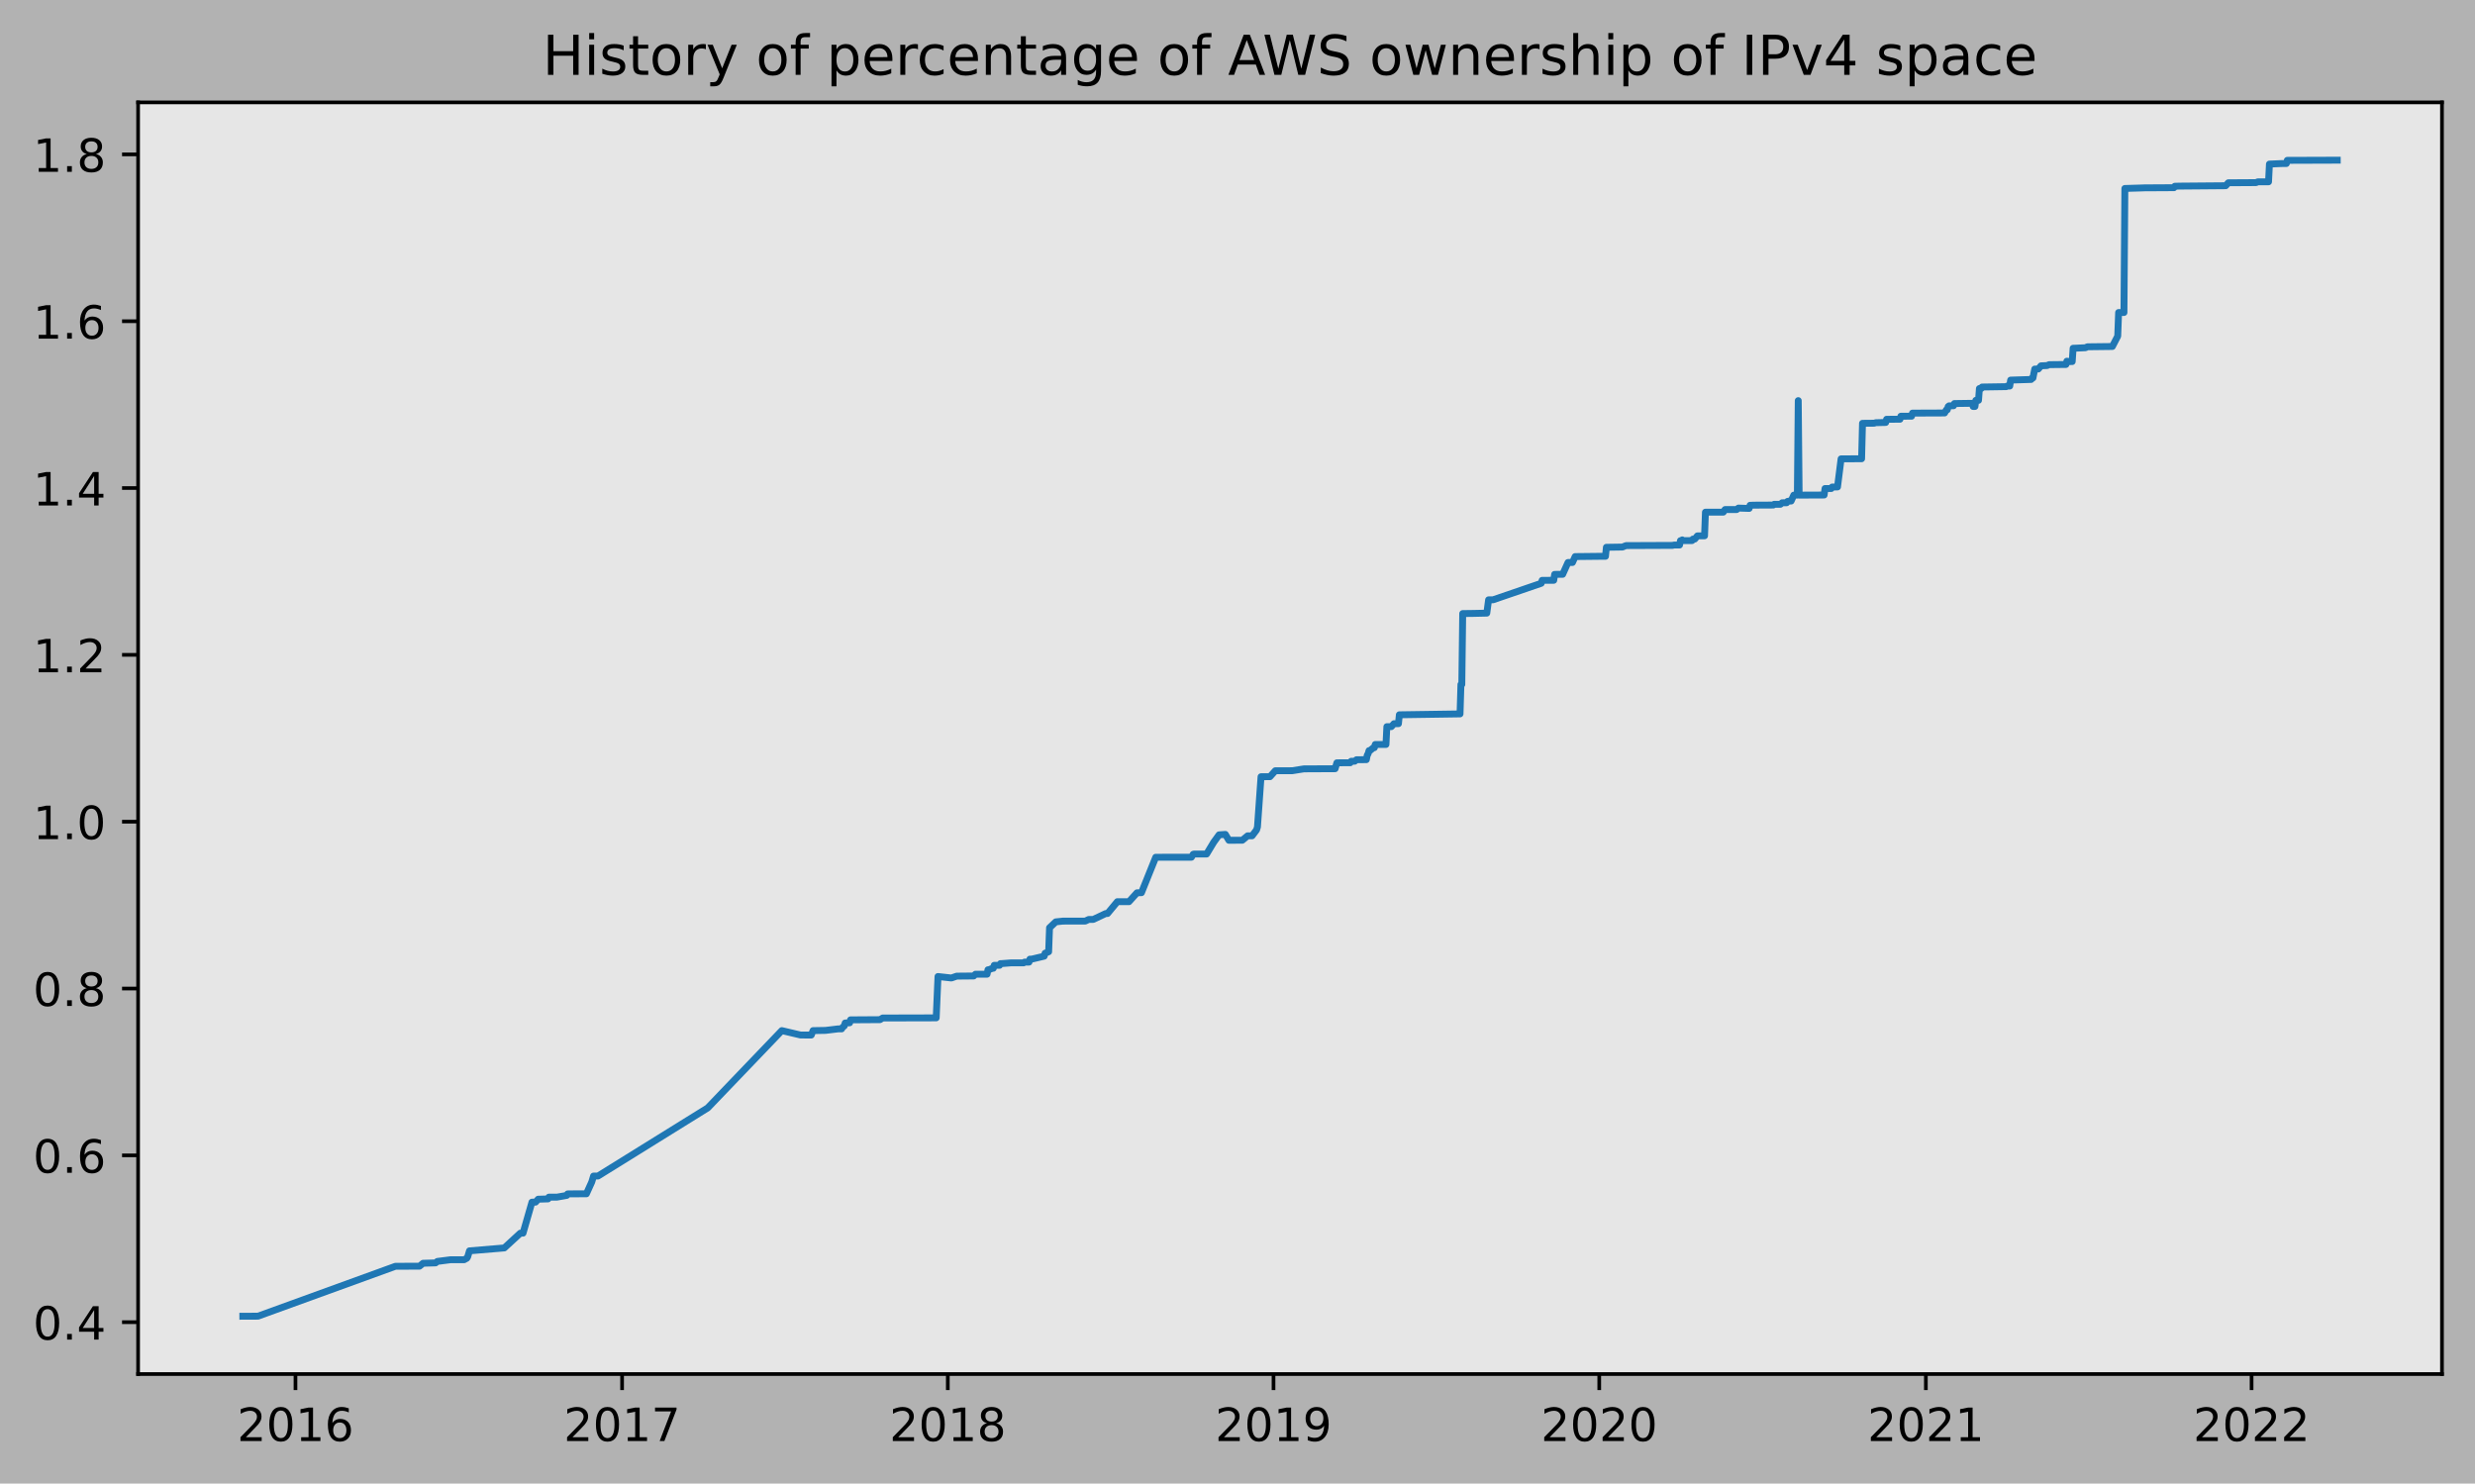
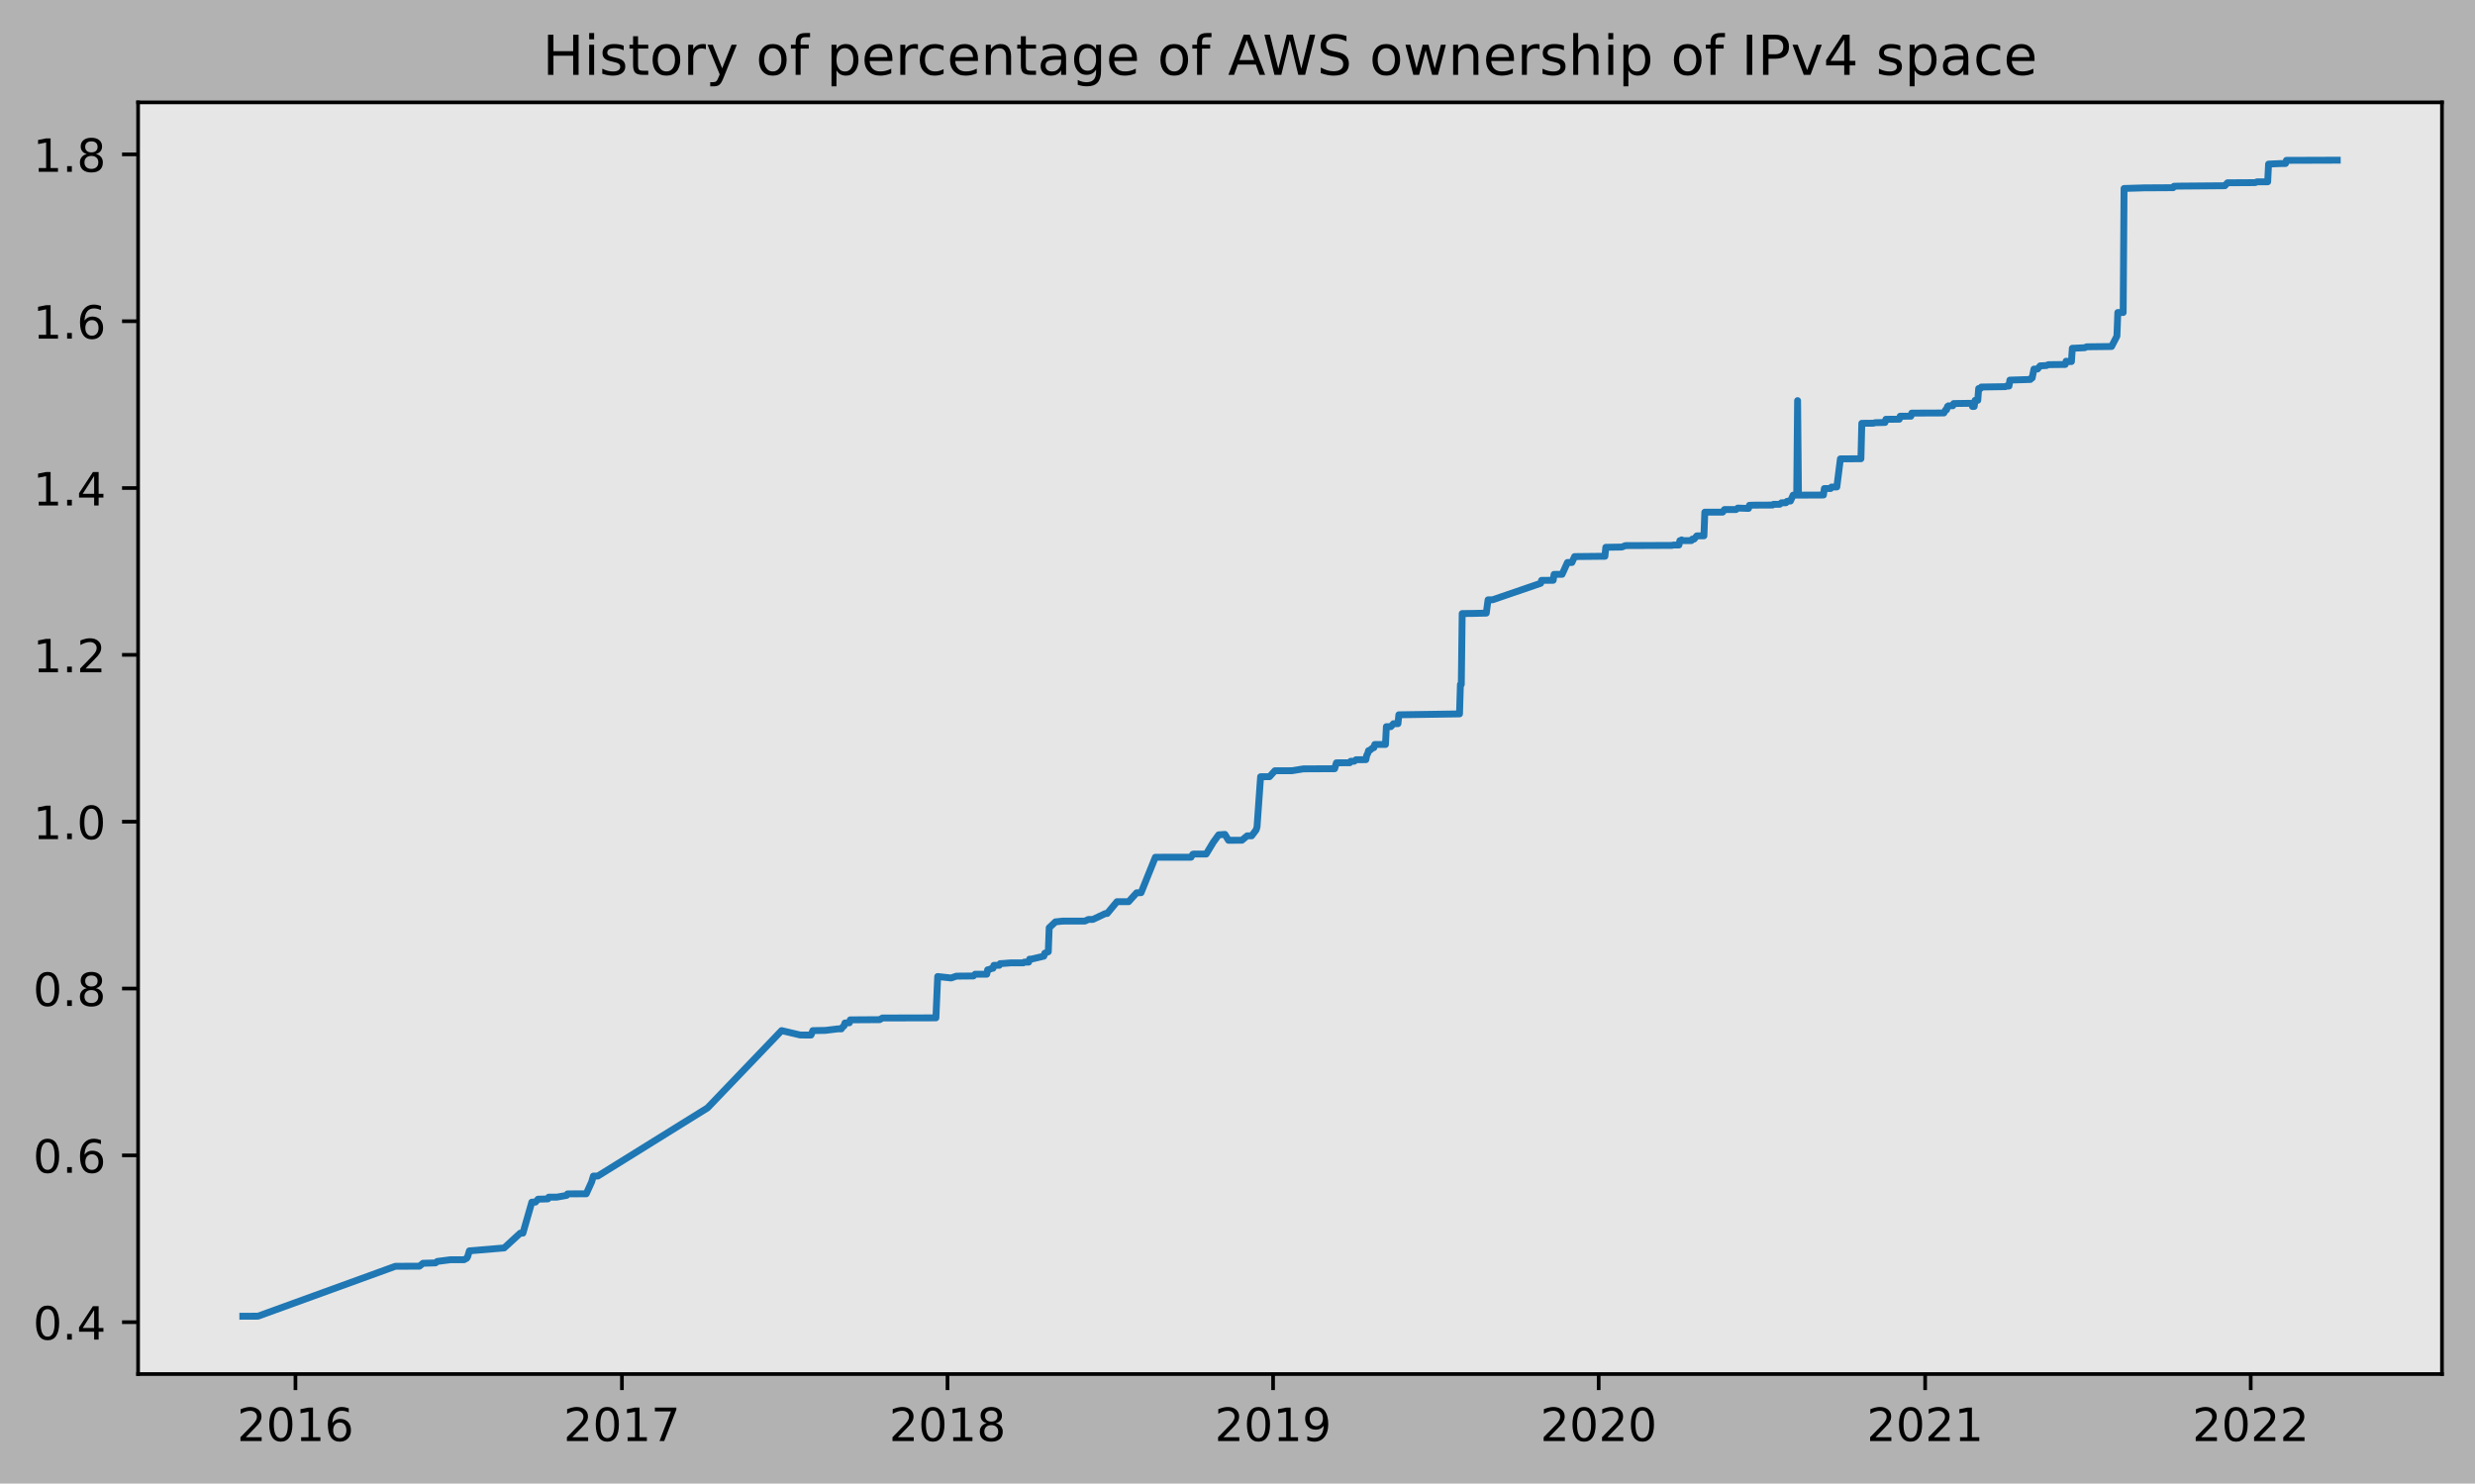
<svg xmlns="http://www.w3.org/2000/svg" xmlns:xlink="http://www.w3.org/1999/xlink" height="323.396pt" version="1.1" viewBox="0 0 539.503 323.396" width="539.503pt">
  <defs>
    <style type="text/css">
*{stroke-linecap:butt;stroke-linejoin:round;}
  </style>
  </defs>
  <g id="figure_1">
    <g id="patch_1">
      <path d="M 0 323.396  L 539.503 323.396  L 539.503 0  L 0 0  z " style="fill:#b2b2b2;" />
    </g>
    <g id="axes_1">
      <g id="patch_2">
        <path d="M 30.103 299.518  L 532.303 299.518  L 532.303 22.318  L 30.103 22.318  z " style="fill:#e6e6e6;" />
      </g>
      <g id="matplotlib.axis_1">
        <g id="xtick_1">
          <g id="line2d_1">
            <defs>
-               <path d="M 0 0  L 0 3.5  " id="m721cb7dba6" style="stroke:#000000;stroke-width:0.8;" />
-             </defs>
-             <g>
-               <use style="stroke:#000000;stroke-width:0.8;" x="64.407" xlink:href="#m721cb7dba6" y="299.518" />
+               <path d="M 0 0  L 0 3.5  " id="mf78ca46d2e" style="stroke:#000000;stroke-width:0.8;" />
+             </defs>
+             <g>
+               <use style="stroke:#000000;stroke-width:0.8;" x="64.402" xlink:href="#mf78ca46d2e" y="299.518" />
            </g>
          </g>
          <g id="text_1">
            <defs>
              <path d="M 19.188 8.297  L 53.609 8.297  L 53.609 0  L 7.328 0  L 7.328 8.297  Q 12.938 14.109 22.625 23.891  Q 32.328 33.688 34.812 36.531  Q 39.547 41.844 41.422 45.531  Q 43.312 49.219 43.312 52.781  Q 43.312 58.594 39.234 62.25  Q 35.156 65.922 28.609 65.922  Q 23.969 65.922 18.812 64.312  Q 13.672 62.703 7.812 59.422  L 7.812 69.391  Q 13.766 71.781 18.938 73  Q 24.125 74.219 28.422 74.219  Q 39.75 74.219 46.484 68.547  Q 53.219 62.891 53.219 53.422  Q 53.219 48.922 51.531 44.891  Q 49.859 40.875 45.406 35.406  Q 44.188 33.984 37.641 27.219  Q 31.109 20.453 19.188 8.297  z " id="DejaVuSans-50" />
              <path d="M 31.781 66.406  Q 24.172 66.406 20.328 58.906  Q 16.5 51.422 16.5 36.375  Q 16.5 21.391 20.328 13.891  Q 24.172 6.391 31.781 6.391  Q 39.453 6.391 43.281 13.891  Q 47.125 21.391 47.125 36.375  Q 47.125 51.422 43.281 58.906  Q 39.453 66.406 31.781 66.406  z M 31.781 74.219  Q 44.047 74.219 50.516 64.516  Q 56.984 54.828 56.984 36.375  Q 56.984 17.969 50.516 8.266  Q 44.047 -1.422 31.781 -1.422  Q 19.531 -1.422 13.062 8.266  Q 6.594 17.969 6.594 36.375  Q 6.594 54.828 13.062 64.516  Q 19.531 74.219 31.781 74.219  z " id="DejaVuSans-48" />
              <path d="M 12.406 8.297  L 28.516 8.297  L 28.516 63.922  L 10.984 60.406  L 10.984 69.391  L 28.422 72.906  L 38.281 72.906  L 38.281 8.297  L 54.391 8.297  L 54.391 0  L 12.406 0  z " id="DejaVuSans-49" />
              <path d="M 33.016 40.375  Q 26.375 40.375 22.484 35.828  Q 18.609 31.297 18.609 23.391  Q 18.609 15.531 22.484 10.953  Q 26.375 6.391 33.016 6.391  Q 39.656 6.391 43.531 10.953  Q 47.406 15.531 47.406 23.391  Q 47.406 31.297 43.531 35.828  Q 39.656 40.375 33.016 40.375  z M 52.594 71.297  L 52.594 62.312  Q 48.875 64.062 45.094 64.984  Q 41.312 65.922 37.594 65.922  Q 27.828 65.922 22.672 59.328  Q 17.531 52.734 16.797 39.406  Q 19.672 43.656 24.016 45.922  Q 28.375 48.188 33.594 48.188  Q 44.578 48.188 50.953 41.516  Q 57.328 34.859 57.328 23.391  Q 57.328 12.156 50.688 5.359  Q 44.047 -1.422 33.016 -1.422  Q 20.359 -1.422 13.672 8.266  Q 6.984 17.969 6.984 36.375  Q 6.984 53.656 15.188 63.938  Q 23.391 74.219 37.203 74.219  Q 40.922 74.219 44.703 73.484  Q 48.484 72.75 52.594 71.297  z " id="DejaVuSans-54" />
            </defs>
-             <g transform="translate(51.68225 314.1166)scale(0.1 -0.1)">
+             <g transform="translate(51.67737 314.1166)scale(0.1 -0.1)">
              <use xlink:href="#DejaVuSans-50" />
              <use x="63.623" xlink:href="#DejaVuSans-48" />
              <use x="127.246" xlink:href="#DejaVuSans-49" />
              <use x="190.869" xlink:href="#DejaVuSans-54" />
            </g>
          </g>
        </g>
        <g id="xtick_2">
          <g id="line2d_2">
            <g>
-               <use style="stroke:#000000;stroke-width:0.8;" x="135.603" xlink:href="#m721cb7dba6" y="299.518" />
+               <use style="stroke:#000000;stroke-width:0.8;" x="135.567" xlink:href="#mf78ca46d2e" y="299.518" />
            </g>
          </g>
          <g id="text_2">
            <defs>
              <path d="M 8.203 72.906  L 55.078 72.906  L 55.078 68.703  L 28.609 0  L 18.312 0  L 43.219 64.594  L 8.203 64.594  z " id="DejaVuSans-55" />
            </defs>
-             <g transform="translate(122.8777 314.1166)scale(0.1 -0.1)">
+             <g transform="translate(122.8425 314.1166)scale(0.1 -0.1)">
              <use xlink:href="#DejaVuSans-50" />
              <use x="63.623" xlink:href="#DejaVuSans-48" />
              <use x="127.246" xlink:href="#DejaVuSans-49" />
              <use x="190.869" xlink:href="#DejaVuSans-55" />
            </g>
          </g>
        </g>
        <g id="xtick_3">
          <g id="line2d_3">
            <g>
-               <use style="stroke:#000000;stroke-width:0.8;" x="206.604" xlink:href="#m721cb7dba6" y="299.518" />
+               <use style="stroke:#000000;stroke-width:0.8;" x="206.538" xlink:href="#mf78ca46d2e" y="299.518" />
            </g>
          </g>
          <g id="text_3">
            <defs>
              <path d="M 31.781 34.625  Q 24.75 34.625 20.719 30.859  Q 16.703 27.094 16.703 20.516  Q 16.703 13.922 20.719 10.156  Q 24.75 6.391 31.781 6.391  Q 38.812 6.391 42.859 10.172  Q 46.922 13.969 46.922 20.516  Q 46.922 27.094 42.891 30.859  Q 38.875 34.625 31.781 34.625  z M 21.922 38.812  Q 15.578 40.375 12.031 44.719  Q 8.5 49.078 8.5 55.328  Q 8.5 64.062 14.719 69.141  Q 20.953 74.219 31.781 74.219  Q 42.672 74.219 48.875 69.141  Q 55.078 64.062 55.078 55.328  Q 55.078 49.078 51.531 44.719  Q 48 40.375 41.703 38.812  Q 48.828 37.156 52.797 32.312  Q 56.781 27.484 56.781 20.516  Q 56.781 9.906 50.312 4.234  Q 43.844 -1.422 31.781 -1.422  Q 19.734 -1.422 13.25 4.234  Q 6.781 9.906 6.781 20.516  Q 6.781 27.484 10.781 32.312  Q 14.797 37.156 21.922 38.812  z M 18.312 54.391  Q 18.312 48.734 21.844 45.562  Q 25.391 42.391 31.781 42.391  Q 38.141 42.391 41.719 45.562  Q 45.312 48.734 45.312 54.391  Q 45.312 60.062 41.719 63.234  Q 38.141 66.406 31.781 66.406  Q 25.391 66.406 21.844 63.234  Q 18.312 60.062 18.312 54.391  z " id="DejaVuSans-56" />
            </defs>
-             <g transform="translate(193.8786 314.1166)scale(0.1 -0.1)">
+             <g transform="translate(193.8131 314.1166)scale(0.1 -0.1)">
              <use xlink:href="#DejaVuSans-50" />
              <use x="63.623" xlink:href="#DejaVuSans-48" />
              <use x="127.246" xlink:href="#DejaVuSans-49" />
              <use x="190.869" xlink:href="#DejaVuSans-56" />
            </g>
          </g>
        </g>
        <g id="xtick_4">
          <g id="line2d_4">
            <g>
-               <use style="stroke:#000000;stroke-width:0.8;" x="277.604" xlink:href="#m721cb7dba6" y="299.518" />
+               <use style="stroke:#000000;stroke-width:0.8;" x="277.509" xlink:href="#mf78ca46d2e" y="299.518" />
            </g>
          </g>
          <g id="text_4">
            <defs>
              <path d="M 10.984 1.516  L 10.984 10.5  Q 14.703 8.734 18.5 7.812  Q 22.312 6.891 25.984 6.891  Q 35.75 6.891 40.891 13.453  Q 46.047 20.016 46.781 33.406  Q 43.953 29.203 39.594 26.953  Q 35.25 24.703 29.984 24.703  Q 19.047 24.703 12.672 31.312  Q 6.297 37.938 6.297 49.422  Q 6.297 60.641 12.938 67.422  Q 19.578 74.219 30.609 74.219  Q 43.266 74.219 49.922 64.516  Q 56.594 54.828 56.594 36.375  Q 56.594 19.141 48.406 8.859  Q 40.234 -1.422 26.422 -1.422  Q 22.703 -1.422 18.891 -0.688  Q 15.094 0.047 10.984 1.516  z M 30.609 32.422  Q 37.25 32.422 41.125 36.953  Q 45.016 41.5 45.016 49.422  Q 45.016 57.281 41.125 61.844  Q 37.25 66.406 30.609 66.406  Q 23.969 66.406 20.094 61.844  Q 16.219 57.281 16.219 49.422  Q 16.219 41.5 20.094 36.953  Q 23.969 32.422 30.609 32.422  z " id="DejaVuSans-57" />
            </defs>
-             <g transform="translate(264.8795 314.1166)scale(0.1 -0.1)">
+             <g transform="translate(264.7838 314.1166)scale(0.1 -0.1)">
              <use xlink:href="#DejaVuSans-50" />
              <use x="63.623" xlink:href="#DejaVuSans-48" />
              <use x="127.246" xlink:href="#DejaVuSans-49" />
              <use x="190.869" xlink:href="#DejaVuSans-57" />
            </g>
          </g>
        </g>
        <g id="xtick_5">
          <g id="line2d_5">
            <g>
-               <use style="stroke:#000000;stroke-width:0.8;" x="348.605" xlink:href="#m721cb7dba6" y="299.518" />
+               <use style="stroke:#000000;stroke-width:0.8;" x="348.479" xlink:href="#mf78ca46d2e" y="299.518" />
            </g>
          </g>
          <g id="text_5">
-             <g transform="translate(335.8803 314.1166)scale(0.1 -0.1)">
+             <g transform="translate(335.7544 314.1166)scale(0.1 -0.1)">
              <use xlink:href="#DejaVuSans-50" />
              <use x="63.623" xlink:href="#DejaVuSans-48" />
              <use x="127.246" xlink:href="#DejaVuSans-50" />
              <use x="190.869" xlink:href="#DejaVuSans-48" />
            </g>
          </g>
        </g>
        <g id="xtick_6">
          <g id="line2d_6">
            <g>
-               <use style="stroke:#000000;stroke-width:0.8;" x="419.801" xlink:href="#m721cb7dba6" y="299.518" />
+               <use style="stroke:#000000;stroke-width:0.8;" x="419.645" xlink:href="#mf78ca46d2e" y="299.518" />
            </g>
          </g>
          <g id="text_6">
-             <g transform="translate(407.0758 314.1166)scale(0.1 -0.1)">
+             <g transform="translate(406.9195 314.1166)scale(0.1 -0.1)">
              <use xlink:href="#DejaVuSans-50" />
              <use x="63.623" xlink:href="#DejaVuSans-48" />
              <use x="127.246" xlink:href="#DejaVuSans-50" />
              <use x="190.869" xlink:href="#DejaVuSans-49" />
            </g>
          </g>
        </g>
        <g id="xtick_7">
          <g id="line2d_7">
            <g>
-               <use style="stroke:#000000;stroke-width:0.8;" x="490.802" xlink:href="#m721cb7dba6" y="299.518" />
+               <use style="stroke:#000000;stroke-width:0.8;" x="490.615" xlink:href="#mf78ca46d2e" y="299.518" />
            </g>
          </g>
          <g id="text_7">
-             <g transform="translate(478.0766 314.1166)scale(0.1 -0.1)">
+             <g transform="translate(477.8902 314.1166)scale(0.1 -0.1)">
              <use xlink:href="#DejaVuSans-50" />
              <use x="63.623" xlink:href="#DejaVuSans-48" />
              <use x="127.246" xlink:href="#DejaVuSans-50" />
              <use x="190.869" xlink:href="#DejaVuSans-50" />
            </g>
          </g>
        </g>
      </g>
      <g id="matplotlib.axis_2">
        <g id="ytick_1">
          <g id="line2d_8">
            <defs>
-               <path d="M 0 0  L -3.5 0  " id="m7c8706735f" style="stroke:#000000;stroke-width:0.8;" />
-             </defs>
-             <g>
-               <use style="stroke:#000000;stroke-width:0.8;" x="30.103" xlink:href="#m7c8706735f" y="288.212" />
+               <path d="M 0 0  L -3.5 0  " id="ma4e7787e62" style="stroke:#000000;stroke-width:0.8;" />
+             </defs>
+             <g>
+               <use style="stroke:#000000;stroke-width:0.8;" x="30.103" xlink:href="#ma4e7787e62" y="288.212" />
            </g>
          </g>
          <g id="text_8">
            <defs>
              <path d="M 10.688 12.406  L 21 12.406  L 21 0  L 10.688 0  z " id="DejaVuSans-46" />
              <path d="M 37.797 64.312  L 12.891 25.391  L 37.797 25.391  z M 35.203 72.906  L 47.609 72.906  L 47.609 25.391  L 58.016 25.391  L 58.016 17.188  L 47.609 17.188  L 47.609 0  L 37.797 0  L 37.797 17.188  L 4.891 17.188  L 4.891 26.703  z " id="DejaVuSans-52" />
            </defs>
            <g transform="translate(7.2 292.0115)scale(0.1 -0.1)">
              <use xlink:href="#DejaVuSans-48" />
              <use x="63.623" xlink:href="#DejaVuSans-46" />
              <use x="95.41" xlink:href="#DejaVuSans-52" />
            </g>
          </g>
        </g>
        <g id="ytick_2">
          <g id="line2d_9">
            <g>
-               <use style="stroke:#000000;stroke-width:0.8;" x="30.103" xlink:href="#m7c8706735f" y="251.847" />
+               <use style="stroke:#000000;stroke-width:0.8;" x="30.103" xlink:href="#ma4e7787e62" y="251.847" />
            </g>
          </g>
          <g id="text_9">
            <g transform="translate(7.2 255.646)scale(0.1 -0.1)">
              <use xlink:href="#DejaVuSans-48" />
              <use x="63.623" xlink:href="#DejaVuSans-46" />
              <use x="95.41" xlink:href="#DejaVuSans-54" />
            </g>
          </g>
        </g>
        <g id="ytick_3">
          <g id="line2d_10">
            <g>
-               <use style="stroke:#000000;stroke-width:0.8;" x="30.103" xlink:href="#m7c8706735f" y="215.481" />
+               <use style="stroke:#000000;stroke-width:0.8;" x="30.103" xlink:href="#ma4e7787e62" y="215.481" />
            </g>
          </g>
          <g id="text_10">
            <g transform="translate(7.2 219.2805)scale(0.1 -0.1)">
              <use xlink:href="#DejaVuSans-48" />
              <use x="63.623" xlink:href="#DejaVuSans-46" />
              <use x="95.41" xlink:href="#DejaVuSans-56" />
            </g>
          </g>
        </g>
        <g id="ytick_4">
          <g id="line2d_11">
            <g>
-               <use style="stroke:#000000;stroke-width:0.8;" x="30.103" xlink:href="#m7c8706735f" y="179.116" />
+               <use style="stroke:#000000;stroke-width:0.8;" x="30.103" xlink:href="#ma4e7787e62" y="179.116" />
            </g>
          </g>
          <g id="text_11">
            <g transform="translate(7.2 182.9151)scale(0.1 -0.1)">
              <use xlink:href="#DejaVuSans-49" />
              <use x="63.623" xlink:href="#DejaVuSans-46" />
              <use x="95.41" xlink:href="#DejaVuSans-48" />
            </g>
          </g>
        </g>
        <g id="ytick_5">
          <g id="line2d_12">
            <g>
-               <use style="stroke:#000000;stroke-width:0.8;" x="30.103" xlink:href="#m7c8706735f" y="142.75" />
+               <use style="stroke:#000000;stroke-width:0.8;" x="30.103" xlink:href="#ma4e7787e62" y="142.75" />
            </g>
          </g>
          <g id="text_12">
            <g transform="translate(7.2 146.5496)scale(0.1 -0.1)">
              <use xlink:href="#DejaVuSans-49" />
              <use x="63.623" xlink:href="#DejaVuSans-46" />
              <use x="95.41" xlink:href="#DejaVuSans-50" />
            </g>
          </g>
        </g>
        <g id="ytick_6">
          <g id="line2d_13">
            <g>
-               <use style="stroke:#000000;stroke-width:0.8;" x="30.103" xlink:href="#m7c8706735f" y="106.385" />
+               <use style="stroke:#000000;stroke-width:0.8;" x="30.103" xlink:href="#ma4e7787e62" y="106.385" />
            </g>
          </g>
          <g id="text_13">
            <g transform="translate(7.2 110.1841)scale(0.1 -0.1)">
              <use xlink:href="#DejaVuSans-49" />
              <use x="63.623" xlink:href="#DejaVuSans-46" />
              <use x="95.41" xlink:href="#DejaVuSans-52" />
            </g>
          </g>
        </g>
        <g id="ytick_7">
          <g id="line2d_14">
            <g>
-               <use style="stroke:#000000;stroke-width:0.8;" x="30.103" xlink:href="#m7c8706735f" y="70.019" />
+               <use style="stroke:#000000;stroke-width:0.8;" x="30.103" xlink:href="#ma4e7787e62" y="70.019" />
            </g>
          </g>
          <g id="text_14">
            <g transform="translate(7.2 73.81862)scale(0.1 -0.1)">
              <use xlink:href="#DejaVuSans-49" />
              <use x="63.623" xlink:href="#DejaVuSans-46" />
              <use x="95.41" xlink:href="#DejaVuSans-54" />
            </g>
          </g>
        </g>
        <g id="ytick_8">
          <g id="line2d_15">
            <g>
-               <use style="stroke:#000000;stroke-width:0.8;" x="30.103" xlink:href="#m7c8706735f" y="33.654" />
+               <use style="stroke:#000000;stroke-width:0.8;" x="30.103" xlink:href="#ma4e7787e62" y="33.654" />
            </g>
          </g>
          <g id="text_15">
            <g transform="translate(7.2 37.45314)scale(0.1 -0.1)">
              <use xlink:href="#DejaVuSans-49" />
              <use x="63.623" xlink:href="#DejaVuSans-46" />
              <use x="95.41" xlink:href="#DejaVuSans-56" />
            </g>
          </g>
        </g>
      </g>
      <g id="line2d_16">
-         <path clip-path="url(#p36538a8942)" d="M 52.93 286.918  L 56.237 286.904  L 86.194 276.028  L 91.446 276.004  L 92.224 275.37  L 94.947 275.29  L 95.336 274.969  L 98.254 274.596  L 101.172 274.598  L 101.756 274.276  L 101.95 273.954  L 102.339 272.662  L 109.926 272.029  L 113.427 268.809  L 114.011 268.806  L 115.956 262.047  L 116.734 262.047  L 117.318 261.403  L 119.457 261.339  L 119.652 260.954  L 121.402 260.954  L 123.542 260.576  L 123.737 260.254  L 124.126 260.239  L 127.822 260.228  L 128.989 257.653  L 129.378 256.365  L 130.351 256.355  L 154.277 241.498  L 170.422 224.654  L 174.507 225.616  L 176.842 225.622  L 177.231 224.657  L 179.954 224.609  L 182.677 224.28  L 183.455 224.28  L 183.65 223.958  L 184.039 223.637  L 184.233 222.993  L 185.206 222.953  L 185.401 222.309  L 191.82 222.267  L 192.403 221.905  L 204.075 221.875  L 204.464 212.863  L 207.382 213.185  L 208.549 212.781  L 212.245 212.746  L 212.634 212.359  L 215.163 212.36  L 215.357 211.394  L 215.552 211.392  L 216.33 211.068  L 216.524 211.067  L 216.719 210.424  L 217.886 210.422  L 218.08 210.054  L 218.275 210.052  L 220.415 209.887  L 223.138 209.886  L 223.333 209.725  L 224.305 209.724  L 224.5 209.08  L 224.889 209.075  L 227.612 208.431  L 227.807 207.787  L 228.585 207.466  L 228.779 202.235  L 230.141 200.948  L 231.697 200.787  L 236.56 200.78  L 237.338 200.418  L 238.311 200.418  L 241.034 199.131  L 241.423 199.127  L 243.563 196.551  L 246.092 196.555  L 247.842 194.618  L 248.815 194.592  L 251.927 186.865  L 259.708 186.86  L 260.097 186.216  L 260.292 186.166  L 263.015 186.162  L 264.571 183.587  L 265.739 181.978  L 267.1 181.881  L 267.878 183.169  L 270.796 183.157  L 271.963 182.192  L 272.936 182.19  L 273.909 180.903  L 274.103 180.254  L 274.881 169.311  L 276.826 169.306  L 277.993 168.013  L 281.689 168.002  L 284.218 167.6  L 291.027 167.567  L 291.416 166.279  L 294.333 166.264  L 294.528 165.942  L 295.306 165.931  L 295.695 165.609  L 297.835 165.592  L 298.029 164.626  L 298.224 164.304  L 298.418 163.625  L 298.613 163.624  L 299.391 162.98  L 299.586 162.98  L 299.78 162.283  L 302.114 162.279  L 302.309 158.401  L 303.281 158.395  L 303.865 157.75  L 304.838 157.745  L 305.032 155.811  L 318.26 155.617  L 318.454 149.195  L 318.649 149.195  L 318.843 133.745  L 321.178 133.716  L 324.095 133.65  L 324.484 130.754  L 325.457 130.747  L 335.961 127.147  L 336.156 126.503  L 338.685 126.493  L 338.879 125.205  L 340.63 125.188  L 341.797 122.613  L 342.77 122.612  L 343.353 121.324  L 348.8 121.267  L 349.967 121.262  L 350.162 119.301  L 353.663 119.246  L 354.441 118.929  L 364.556 118.886  L 364.945 118.806  L 366.112 118.801  L 366.307 117.855  L 366.501 117.855  L 366.696 117.687  L 366.891 117.845  L 368.836 117.833  L 369.03 117.512  L 369.419 117.511  L 370.003 116.815  L 371.559 116.798  L 371.754 111.646  L 375.644 111.637  L 376.033 111.074  L 378.562 111.071  L 378.951 110.75  L 381.285 110.826  L 381.48 110.147  L 382.258 110.113  L 386.537 110.091  L 386.732 109.93  L 388.094 109.924  L 388.483 109.594  L 389.455 109.59  L 389.65 109.298  L 390.039 109.218  L 390.428 109.218  L 391.011 107.93  L 391.789 107.93  L 391.984 87.33  L 392.178 107.929  L 397.625 107.905  L 397.82 106.489  L 399.181 106.489  L 399.376 106.165  L 400.543 106.148  L 401.321 100.022  L 405.795 99.999  L 405.99 92.275  L 408.518 92.252  L 408.907 92.138  L 411.047 92.091  L 411.242 91.397  L 414.16 91.385  L 414.354 90.73  L 416.688 90.726  L 416.883 90.049  L 423.886 90.02  L 424.275 89.331  L 424.469 89.331  L 424.664 88.63  L 424.858 88.467  L 425.831 88.448  L 426.025 87.965  L 429.916 87.911  L 430.11 88.604  L 430.5 88.602  L 430.694 87.267  L 431.278 87.267  L 431.472 84.692  L 431.861 84.69  L 432.056 84.364  L 437.308 84.285  L 437.502 84.156  L 438.086 84.155  L 438.28 82.857  L 442.754 82.714  L 442.949 82.392  L 443.144 82.39  L 443.533 80.449  L 444.311 80.439  L 444.894 79.745  L 446.256 79.683  L 446.645 79.491  L 450.341 79.449  L 450.535 78.74  L 451.119 78.818  L 451.703 78.813  L 451.897 75.915  L 452.481 75.897  L 454.62 75.794  L 455.009 75.593  L 460.456 75.529  L 461.623 73.271  L 461.818 68.121  L 462.985 68.12  L 463.179 41.082  L 466.681 40.978  L 467.459 40.95  L 472.906 40.92  L 473.878 40.919  L 474.073 40.597  L 475.045 40.57  L 484.577 40.491  L 485.16 40.487  L 485.744 39.843  L 491.774 39.808  L 492.163 39.637  L 494.498 39.629  L 494.692 35.767  L 497.221 35.657  L 498.388 35.645  L 498.583 34.955  L 509.476 34.918  L 509.476 34.918  " style="fill:none;stroke:#1f77b4;stroke-linecap:square;stroke-width:1.5;" />
+         <path clip-path="url(#p4f8d2c6de6)" d="M 52.93 286.918  L 56.236 286.904  L 86.18 276.028  L 91.43 276.004  L 92.207 275.37  L 94.929 275.29  L 95.318 274.969  L 98.235 274.596  L 101.152 274.598  L 101.735 274.276  L 101.929 273.954  L 102.318 272.662  L 109.901 272.029  L 113.401 268.809  L 113.985 268.806  L 115.929 262.047  L 116.707 262.047  L 117.29 261.403  L 119.429 261.339  L 119.623 260.954  L 121.373 260.954  L 123.512 260.576  L 123.707 260.254  L 124.095 260.239  L 127.79 260.228  L 128.956 257.653  L 129.345 256.365  L 130.318 256.355  L 154.234 241.498  L 170.372 224.654  L 174.455 225.616  L 176.789 225.622  L 177.178 224.657  L 179.9 224.609  L 182.622 224.28  L 183.4 224.28  L 183.594 223.958  L 183.983 223.637  L 184.177 222.993  L 185.15 222.953  L 185.344 222.309  L 191.761 222.267  L 192.344 221.905  L 204.01 221.875  L 204.399 212.863  L 207.316 213.185  L 208.483 212.781  L 212.177 212.746  L 212.566 212.359  L 215.093 212.36  L 215.288 211.394  L 215.482 211.392  L 216.26 211.068  L 216.455 211.067  L 216.649 210.424  L 217.816 210.422  L 218.01 210.054  L 218.205 210.052  L 220.343 209.887  L 223.066 209.886  L 223.26 209.725  L 224.232 209.724  L 224.427 209.08  L 224.815 209.075  L 227.538 208.431  L 227.732 207.787  L 228.51 207.466  L 228.704 202.235  L 230.065 200.948  L 231.621 200.787  L 236.482 200.78  L 237.26 200.418  L 238.232 200.418  L 240.954 199.131  L 241.343 199.127  L 243.482 196.551  L 246.009 196.555  L 247.759 194.618  L 248.732 194.592  L 251.843 186.865  L 259.62 186.86  L 260.009 186.216  L 260.204 186.166  L 262.926 186.162  L 264.481 183.587  L 265.648 181.978  L 267.009 181.881  L 267.787 183.169  L 270.703 183.157  L 271.87 182.192  L 272.842 182.19  L 273.814 180.903  L 274.009 180.254  L 274.787 169.311  L 276.731 169.306  L 277.898 168.013  L 281.592 168.002  L 284.12 167.6  L 290.925 167.567  L 291.314 166.279  L 294.231 166.264  L 294.425 165.942  L 295.203 165.931  L 295.592 165.609  L 297.731 165.592  L 297.925 164.626  L 298.119 164.304  L 298.314 163.625  L 298.508 163.624  L 299.286 162.98  L 299.48 162.98  L 299.675 162.283  L 302.008 162.279  L 302.203 158.401  L 303.175 158.395  L 303.758 157.75  L 304.73 157.745  L 304.925 155.811  L 318.147 155.617  L 318.341 149.195  L 318.536 149.195  L 318.73 133.745  L 321.063 133.716  L 323.98 133.65  L 324.369 130.754  L 325.341 130.747  L 335.841 127.147  L 336.035 126.503  L 338.563 126.493  L 338.757 125.205  L 340.507 125.188  L 341.674 122.613  L 342.646 122.612  L 343.23 121.324  L 348.674 121.267  L 349.84 121.262  L 350.035 119.301  L 353.535 119.246  L 354.313 118.929  L 364.424 118.886  L 364.812 118.806  L 365.979 118.801  L 366.173 117.855  L 366.368 117.855  L 366.562 117.687  L 366.757 117.845  L 368.701 117.833  L 368.896 117.512  L 369.285 117.511  L 369.868 116.815  L 371.423 116.798  L 371.618 111.646  L 375.507 111.637  L 375.895 111.074  L 378.423 111.071  L 378.812 110.75  L 381.145 110.826  L 381.34 110.147  L 382.118 110.113  L 386.395 110.091  L 386.59 109.93  L 387.951 109.924  L 388.34 109.594  L 389.312 109.59  L 389.506 109.298  L 389.895 109.218  L 390.284 109.218  L 390.867 107.93  L 391.645 107.93  L 391.84 87.33  L 392.034 107.929  L 397.478 107.905  L 397.673 106.489  L 399.034 106.489  L 399.228 106.165  L 400.395 106.148  L 401.173 100.022  L 405.645 99.999  L 405.839 92.275  L 408.367 92.252  L 408.756 92.138  L 410.895 92.091  L 411.089 91.397  L 414.006 91.385  L 414.2 90.73  L 416.533 90.726  L 416.728 90.049  L 423.728 90.02  L 424.117 89.331  L 424.311 89.331  L 424.506 88.63  L 424.7 88.467  L 425.672 88.448  L 425.867 87.965  L 429.755 87.911  L 429.95 88.604  L 430.339 88.602  L 430.533 87.267  L 431.116 87.267  L 431.311 84.692  L 431.7 84.69  L 431.894 84.364  L 437.144 84.285  L 437.339 84.156  L 437.922 84.155  L 438.116 82.857  L 442.588 82.714  L 442.783 82.392  L 442.977 82.39  L 443.366 80.449  L 444.144 80.439  L 444.727 79.745  L 446.088 79.683  L 446.477 79.491  L 450.172 79.449  L 450.366 78.74  L 450.949 78.818  L 451.533 78.813  L 451.727 75.915  L 452.31 75.897  L 454.449 75.794  L 454.838 75.593  L 460.282 75.529  L 461.449 73.271  L 461.644 68.121  L 462.81 68.12  L 463.005 41.082  L 466.505 40.978  L 467.282 40.95  L 472.727 40.92  L 473.699 40.919  L 473.893 40.597  L 474.866 40.57  L 484.393 40.491  L 484.976 40.487  L 485.56 39.843  L 491.587 39.808  L 491.976 39.637  L 494.31 39.629  L 494.504 35.767  L 497.032 35.657  L 498.198 35.645  L 498.393 34.955  L 509.476 34.918  L 509.476 34.918  " style="fill:none;stroke:#1f77b4;stroke-linecap:square;stroke-width:1.5;" />
      </g>
      <g id="patch_3">
        <path d="M 30.103 299.518  L 30.103 22.318  " style="fill:none;stroke:#000000;stroke-linecap:square;stroke-linejoin:miter;stroke-width:0.8;" />
      </g>
      <g id="patch_4">
        <path d="M 532.303 299.518  L 532.303 22.318  " style="fill:none;stroke:#000000;stroke-linecap:square;stroke-linejoin:miter;stroke-width:0.8;" />
      </g>
      <g id="patch_5">
        <path d="M 30.103 299.518  L 532.303 299.518  " style="fill:none;stroke:#000000;stroke-linecap:square;stroke-linejoin:miter;stroke-width:0.8;" />
      </g>
      <g id="patch_6">
        <path d="M 30.103 22.318  L 532.303 22.318  " style="fill:none;stroke:#000000;stroke-linecap:square;stroke-linejoin:miter;stroke-width:0.8;" />
      </g>
      <g id="text_16">
        <defs>
          <path d="M 9.812 72.906  L 19.672 72.906  L 19.672 43.016  L 55.516 43.016  L 55.516 72.906  L 65.375 72.906  L 65.375 0  L 55.516 0  L 55.516 34.719  L 19.672 34.719  L 19.672 0  L 9.812 0  z " id="DejaVuSans-72" />
          <path d="M 9.422 54.688  L 18.406 54.688  L 18.406 0  L 9.422 0  z M 9.422 75.984  L 18.406 75.984  L 18.406 64.594  L 9.422 64.594  z " id="DejaVuSans-105" />
          <path d="M 44.281 53.078  L 44.281 44.578  Q 40.484 46.531 36.375 47.5  Q 32.281 48.484 27.875 48.484  Q 21.188 48.484 17.844 46.438  Q 14.5 44.391 14.5 40.281  Q 14.5 37.156 16.891 35.375  Q 19.281 33.594 26.516 31.984  L 29.594 31.297  Q 39.156 29.25 43.188 25.516  Q 47.219 21.781 47.219 15.094  Q 47.219 7.469 41.188 3.016  Q 35.156 -1.422 24.609 -1.422  Q 20.219 -1.422 15.453 -0.562  Q 10.688 0.297 5.422 2  L 5.422 11.281  Q 10.406 8.688 15.234 7.391  Q 20.062 6.109 24.812 6.109  Q 31.156 6.109 34.562 8.281  Q 37.984 10.453 37.984 14.406  Q 37.984 18.062 35.516 20.016  Q 33.062 21.969 24.703 23.781  L 21.578 24.516  Q 13.234 26.266 9.516 29.906  Q 5.812 33.547 5.812 39.891  Q 5.812 47.609 11.281 51.797  Q 16.75 56 26.812 56  Q 31.781 56 36.172 55.266  Q 40.578 54.547 44.281 53.078  z " id="DejaVuSans-115" />
          <path d="M 18.312 70.219  L 18.312 54.688  L 36.812 54.688  L 36.812 47.703  L 18.312 47.703  L 18.312 18.016  Q 18.312 11.328 20.141 9.422  Q 21.969 7.516 27.594 7.516  L 36.812 7.516  L 36.812 0  L 27.594 0  Q 17.188 0 13.234 3.875  Q 9.281 7.766 9.281 18.016  L 9.281 47.703  L 2.688 47.703  L 2.688 54.688  L 9.281 54.688  L 9.281 70.219  z " id="DejaVuSans-116" />
          <path d="M 30.609 48.391  Q 23.391 48.391 19.188 42.75  Q 14.984 37.109 14.984 27.297  Q 14.984 17.484 19.156 11.844  Q 23.344 6.203 30.609 6.203  Q 37.797 6.203 41.984 11.859  Q 46.188 17.531 46.188 27.297  Q 46.188 37.016 41.984 42.703  Q 37.797 48.391 30.609 48.391  z M 30.609 56  Q 42.328 56 49.016 48.375  Q 55.719 40.766 55.719 27.297  Q 55.719 13.875 49.016 6.219  Q 42.328 -1.422 30.609 -1.422  Q 18.844 -1.422 12.172 6.219  Q 5.516 13.875 5.516 27.297  Q 5.516 40.766 12.172 48.375  Q 18.844 56 30.609 56  z " id="DejaVuSans-111" />
          <path d="M 41.109 46.297  Q 39.594 47.172 37.812 47.578  Q 36.031 48 33.891 48  Q 26.266 48 22.188 43.047  Q 18.109 38.094 18.109 28.812  L 18.109 0  L 9.078 0  L 9.078 54.688  L 18.109 54.688  L 18.109 46.188  Q 20.953 51.172 25.484 53.578  Q 30.031 56 36.531 56  Q 37.453 56 38.578 55.875  Q 39.703 55.766 41.062 55.516  z " id="DejaVuSans-114" />
          <path d="M 32.172 -5.078  Q 28.375 -14.844 24.75 -17.812  Q 21.141 -20.797 15.094 -20.797  L 7.906 -20.797  L 7.906 -13.281  L 13.188 -13.281  Q 16.891 -13.281 18.938 -11.516  Q 21 -9.766 23.484 -3.219  L 25.094 0.875  L 2.984 54.688  L 12.5 54.688  L 29.594 11.922  L 46.688 54.688  L 56.203 54.688  z " id="DejaVuSans-121" />
          <path id="DejaVuSans-32" />
          <path d="M 37.109 75.984  L 37.109 68.5  L 28.516 68.5  Q 23.688 68.5 21.797 66.547  Q 19.922 64.594 19.922 59.516  L 19.922 54.688  L 34.719 54.688  L 34.719 47.703  L 19.922 47.703  L 19.922 0  L 10.891 0  L 10.891 47.703  L 2.297 47.703  L 2.297 54.688  L 10.891 54.688  L 10.891 58.5  Q 10.891 67.625 15.141 71.797  Q 19.391 75.984 28.609 75.984  z " id="DejaVuSans-102" />
          <path d="M 18.109 8.203  L 18.109 -20.797  L 9.078 -20.797  L 9.078 54.688  L 18.109 54.688  L 18.109 46.391  Q 20.953 51.266 25.266 53.625  Q 29.594 56 35.594 56  Q 45.562 56 51.781 48.094  Q 58.016 40.188 58.016 27.297  Q 58.016 14.406 51.781 6.484  Q 45.562 -1.422 35.594 -1.422  Q 29.594 -1.422 25.266 0.953  Q 20.953 3.328 18.109 8.203  z M 48.688 27.297  Q 48.688 37.203 44.609 42.844  Q 40.531 48.484 33.406 48.484  Q 26.266 48.484 22.188 42.844  Q 18.109 37.203 18.109 27.297  Q 18.109 17.391 22.188 11.75  Q 26.266 6.109 33.406 6.109  Q 40.531 6.109 44.609 11.75  Q 48.688 17.391 48.688 27.297  z " id="DejaVuSans-112" />
          <path d="M 56.203 29.594  L 56.203 25.203  L 14.891 25.203  Q 15.484 15.922 20.484 11.062  Q 25.484 6.203 34.422 6.203  Q 39.594 6.203 44.453 7.469  Q 49.312 8.734 54.109 11.281  L 54.109 2.781  Q 49.266 0.734 44.188 -0.344  Q 39.109 -1.422 33.891 -1.422  Q 20.797 -1.422 13.156 6.188  Q 5.516 13.812 5.516 26.812  Q 5.516 40.234 12.766 48.109  Q 20.016 56 32.328 56  Q 43.359 56 49.781 48.891  Q 56.203 41.797 56.203 29.594  z M 47.219 32.234  Q 47.125 39.594 43.094 43.984  Q 39.062 48.391 32.422 48.391  Q 24.906 48.391 20.391 44.141  Q 15.875 39.891 15.188 32.172  z " id="DejaVuSans-101" />
          <path d="M 48.781 52.594  L 48.781 44.188  Q 44.969 46.297 41.141 47.344  Q 37.312 48.391 33.406 48.391  Q 24.656 48.391 19.812 42.844  Q 14.984 37.312 14.984 27.297  Q 14.984 17.281 19.812 11.734  Q 24.656 6.203 33.406 6.203  Q 37.312 6.203 41.141 7.25  Q 44.969 8.297 48.781 10.406  L 48.781 2.094  Q 45.016 0.344 40.984 -0.531  Q 36.969 -1.422 32.422 -1.422  Q 20.062 -1.422 12.781 6.344  Q 5.516 14.109 5.516 27.297  Q 5.516 40.672 12.859 48.328  Q 20.219 56 33.016 56  Q 37.156 56 41.109 55.141  Q 45.062 54.297 48.781 52.594  z " id="DejaVuSans-99" />
          <path d="M 54.891 33.016  L 54.891 0  L 45.906 0  L 45.906 32.719  Q 45.906 40.484 42.875 44.328  Q 39.844 48.188 33.797 48.188  Q 26.516 48.188 22.312 43.547  Q 18.109 38.922 18.109 30.906  L 18.109 0  L 9.078 0  L 9.078 54.688  L 18.109 54.688  L 18.109 46.188  Q 21.344 51.125 25.703 53.562  Q 30.078 56 35.797 56  Q 45.219 56 50.047 50.172  Q 54.891 44.344 54.891 33.016  z " id="DejaVuSans-110" />
          <path d="M 34.281 27.484  Q 23.391 27.484 19.188 25  Q 14.984 22.516 14.984 16.5  Q 14.984 11.719 18.141 8.906  Q 21.297 6.109 26.703 6.109  Q 34.188 6.109 38.703 11.406  Q 43.219 16.703 43.219 25.484  L 43.219 27.484  z M 52.203 31.203  L 52.203 0  L 43.219 0  L 43.219 8.297  Q 40.141 3.328 35.547 0.953  Q 30.953 -1.422 24.312 -1.422  Q 15.922 -1.422 10.953 3.297  Q 6 8.016 6 15.922  Q 6 25.141 12.172 29.828  Q 18.359 34.516 30.609 34.516  L 43.219 34.516  L 43.219 35.406  Q 43.219 41.609 39.141 45  Q 35.062 48.391 27.688 48.391  Q 23 48.391 18.547 47.266  Q 14.109 46.141 10.016 43.891  L 10.016 52.203  Q 14.938 54.109 19.578 55.047  Q 24.219 56 28.609 56  Q 40.484 56 46.344 49.844  Q 52.203 43.703 52.203 31.203  z " id="DejaVuSans-97" />
          <path d="M 45.406 27.984  Q 45.406 37.75 41.375 43.109  Q 37.359 48.484 30.078 48.484  Q 22.859 48.484 18.828 43.109  Q 14.797 37.75 14.797 27.984  Q 14.797 18.266 18.828 12.891  Q 22.859 7.516 30.078 7.516  Q 37.359 7.516 41.375 12.891  Q 45.406 18.266 45.406 27.984  z M 54.391 6.781  Q 54.391 -7.172 48.188 -13.984  Q 42 -20.797 29.203 -20.797  Q 24.469 -20.797 20.266 -20.094  Q 16.062 -19.391 12.109 -17.922  L 12.109 -9.188  Q 16.062 -11.328 19.922 -12.344  Q 23.781 -13.375 27.781 -13.375  Q 36.625 -13.375 41.016 -8.766  Q 45.406 -4.156 45.406 5.172  L 45.406 9.625  Q 42.625 4.781 38.281 2.391  Q 33.938 0 27.875 0  Q 17.828 0 11.672 7.656  Q 5.516 15.328 5.516 27.984  Q 5.516 40.672 11.672 48.328  Q 17.828 56 27.875 56  Q 33.938 56 38.281 53.609  Q 42.625 51.219 45.406 46.391  L 45.406 54.688  L 54.391 54.688  z " id="DejaVuSans-103" />
          <path d="M 34.188 63.188  L 20.797 26.906  L 47.609 26.906  z M 28.609 72.906  L 39.797 72.906  L 67.578 0  L 57.328 0  L 50.688 18.703  L 17.828 18.703  L 11.188 0  L 0.781 0  z " id="DejaVuSans-65" />
          <path d="M 3.328 72.906  L 13.281 72.906  L 28.609 11.281  L 43.891 72.906  L 54.984 72.906  L 70.312 11.281  L 85.594 72.906  L 95.609 72.906  L 77.297 0  L 64.891 0  L 49.516 63.281  L 33.984 0  L 21.578 0  z " id="DejaVuSans-87" />
          <path d="M 53.516 70.516  L 53.516 60.891  Q 47.906 63.578 42.922 64.891  Q 37.938 66.219 33.297 66.219  Q 25.25 66.219 20.875 63.094  Q 16.5 59.969 16.5 54.203  Q 16.5 49.359 19.406 46.891  Q 22.312 44.438 30.422 42.922  L 36.375 41.703  Q 47.406 39.594 52.656 34.297  Q 57.906 29 57.906 20.125  Q 57.906 9.516 50.797 4.047  Q 43.703 -1.422 29.984 -1.422  Q 24.812 -1.422 18.969 -0.25  Q 13.141 0.922 6.891 3.219  L 6.891 13.375  Q 12.891 10.016 18.656 8.297  Q 24.422 6.594 29.984 6.594  Q 38.422 6.594 43.016 9.906  Q 47.609 13.234 47.609 19.391  Q 47.609 24.75 44.312 27.781  Q 41.016 30.812 33.5 32.328  L 27.484 33.5  Q 16.453 35.688 11.516 40.375  Q 6.594 45.062 6.594 53.422  Q 6.594 63.094 13.406 68.656  Q 20.219 74.219 32.172 74.219  Q 37.312 74.219 42.625 73.281  Q 47.953 72.359 53.516 70.516  z " id="DejaVuSans-83" />
          <path d="M 4.203 54.688  L 13.188 54.688  L 24.422 12.016  L 35.594 54.688  L 46.188 54.688  L 57.422 12.016  L 68.609 54.688  L 77.594 54.688  L 63.281 0  L 52.688 0  L 40.922 44.828  L 29.109 0  L 18.5 0  z " id="DejaVuSans-119" />
          <path d="M 54.891 33.016  L 54.891 0  L 45.906 0  L 45.906 32.719  Q 45.906 40.484 42.875 44.328  Q 39.844 48.188 33.797 48.188  Q 26.516 48.188 22.312 43.547  Q 18.109 38.922 18.109 30.906  L 18.109 0  L 9.078 0  L 9.078 75.984  L 18.109 75.984  L 18.109 46.188  Q 21.344 51.125 25.703 53.562  Q 30.078 56 35.797 56  Q 45.219 56 50.047 50.172  Q 54.891 44.344 54.891 33.016  z " id="DejaVuSans-104" />
          <path d="M 9.812 72.906  L 19.672 72.906  L 19.672 0  L 9.812 0  z " id="DejaVuSans-73" />
          <path d="M 19.672 64.797  L 19.672 37.406  L 32.078 37.406  Q 38.969 37.406 42.719 40.969  Q 46.484 44.531 46.484 51.125  Q 46.484 57.672 42.719 61.234  Q 38.969 64.797 32.078 64.797  z M 9.812 72.906  L 32.078 72.906  Q 44.344 72.906 50.609 67.359  Q 56.891 61.812 56.891 51.125  Q 56.891 40.328 50.609 34.812  Q 44.344 29.297 32.078 29.297  L 19.672 29.297  L 19.672 0  L 9.812 0  z " id="DejaVuSans-80" />
          <path d="M 2.984 54.688  L 12.5 54.688  L 29.594 8.797  L 46.688 54.688  L 56.203 54.688  L 35.688 0  L 23.484 0  z " id="DejaVuSans-118" />
        </defs>
        <g transform="translate(118.2778 16.31812)scale(0.12 -0.12)">
          <use xlink:href="#DejaVuSans-72" />
          <use x="75.195" xlink:href="#DejaVuSans-105" />
          <use x="102.979" xlink:href="#DejaVuSans-115" />
          <use x="155.078" xlink:href="#DejaVuSans-116" />
          <use x="194.287" xlink:href="#DejaVuSans-111" />
          <use x="255.469" xlink:href="#DejaVuSans-114" />
          <use x="296.582" xlink:href="#DejaVuSans-121" />
          <use x="355.762" xlink:href="#DejaVuSans-32" />
          <use x="387.549" xlink:href="#DejaVuSans-111" />
          <use x="448.73" xlink:href="#DejaVuSans-102" />
          <use x="483.936" xlink:href="#DejaVuSans-32" />
          <use x="515.723" xlink:href="#DejaVuSans-112" />
          <use x="579.199" xlink:href="#DejaVuSans-101" />
          <use x="640.723" xlink:href="#DejaVuSans-114" />
          <use x="679.586" xlink:href="#DejaVuSans-99" />
          <use x="734.566" xlink:href="#DejaVuSans-101" />
          <use x="796.09" xlink:href="#DejaVuSans-110" />
          <use x="859.469" xlink:href="#DejaVuSans-116" />
          <use x="898.678" xlink:href="#DejaVuSans-97" />
          <use x="959.957" xlink:href="#DejaVuSans-103" />
          <use x="1023.434" xlink:href="#DejaVuSans-101" />
          <use x="1084.957" xlink:href="#DejaVuSans-32" />
          <use x="1116.744" xlink:href="#DejaVuSans-111" />
          <use x="1177.926" xlink:href="#DejaVuSans-102" />
          <use x="1213.131" xlink:href="#DejaVuSans-32" />
          <use x="1244.918" xlink:href="#DejaVuSans-65" />
          <use x="1307.826" xlink:href="#DejaVuSans-87" />
          <use x="1406.703" xlink:href="#DejaVuSans-83" />
          <use x="1470.18" xlink:href="#DejaVuSans-32" />
          <use x="1501.967" xlink:href="#DejaVuSans-111" />
          <use x="1563.148" xlink:href="#DejaVuSans-119" />
          <use x="1644.936" xlink:href="#DejaVuSans-110" />
          <use x="1708.314" xlink:href="#DejaVuSans-101" />
          <use x="1769.838" xlink:href="#DejaVuSans-114" />
          <use x="1810.951" xlink:href="#DejaVuSans-115" />
          <use x="1863.051" xlink:href="#DejaVuSans-104" />
          <use x="1926.43" xlink:href="#DejaVuSans-105" />
          <use x="1954.213" xlink:href="#DejaVuSans-112" />
          <use x="2017.689" xlink:href="#DejaVuSans-32" />
          <use x="2049.477" xlink:href="#DejaVuSans-111" />
          <use x="2110.658" xlink:href="#DejaVuSans-102" />
          <use x="2145.863" xlink:href="#DejaVuSans-32" />
          <use x="2177.65" xlink:href="#DejaVuSans-73" />
          <use x="2207.143" xlink:href="#DejaVuSans-80" />
          <use x="2267.445" xlink:href="#DejaVuSans-118" />
          <use x="2326.625" xlink:href="#DejaVuSans-52" />
          <use x="2390.248" xlink:href="#DejaVuSans-32" />
          <use x="2422.035" xlink:href="#DejaVuSans-115" />
          <use x="2474.135" xlink:href="#DejaVuSans-112" />
          <use x="2537.611" xlink:href="#DejaVuSans-97" />
          <use x="2598.891" xlink:href="#DejaVuSans-99" />
          <use x="2653.871" xlink:href="#DejaVuSans-101" />
        </g>
      </g>
    </g>
  </g>
  <defs>
-     <clipPath id="p36538a8942">
+     <clipPath id="p4f8d2c6de6">
      <rect height="277.2" width="502.2" x="30.103" y="22.318" />
    </clipPath>
  </defs>
</svg>
